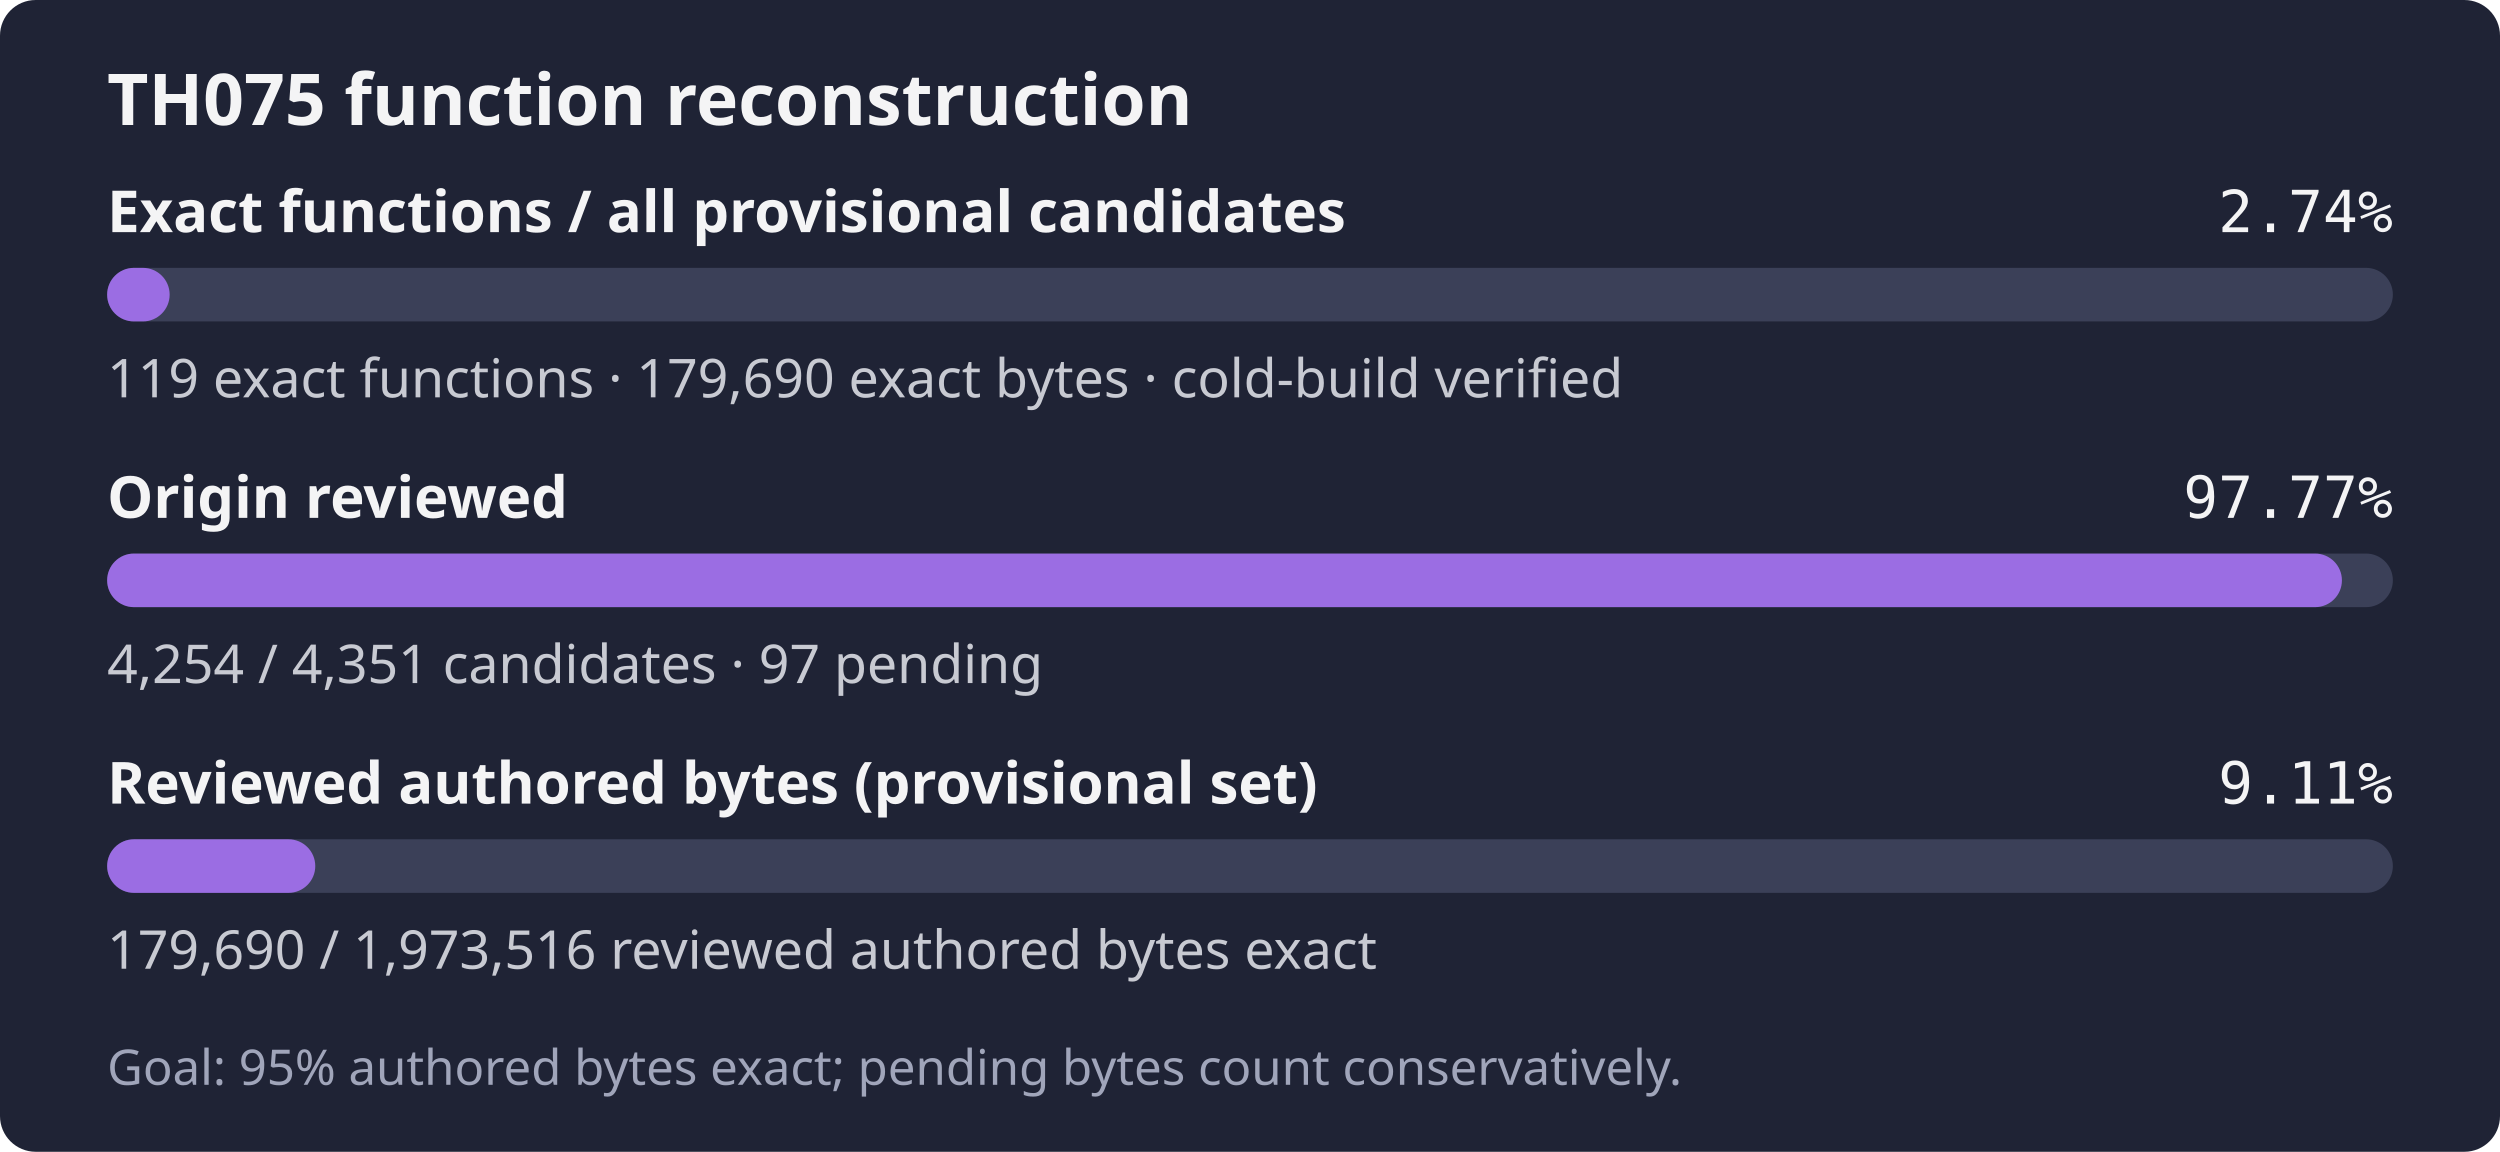
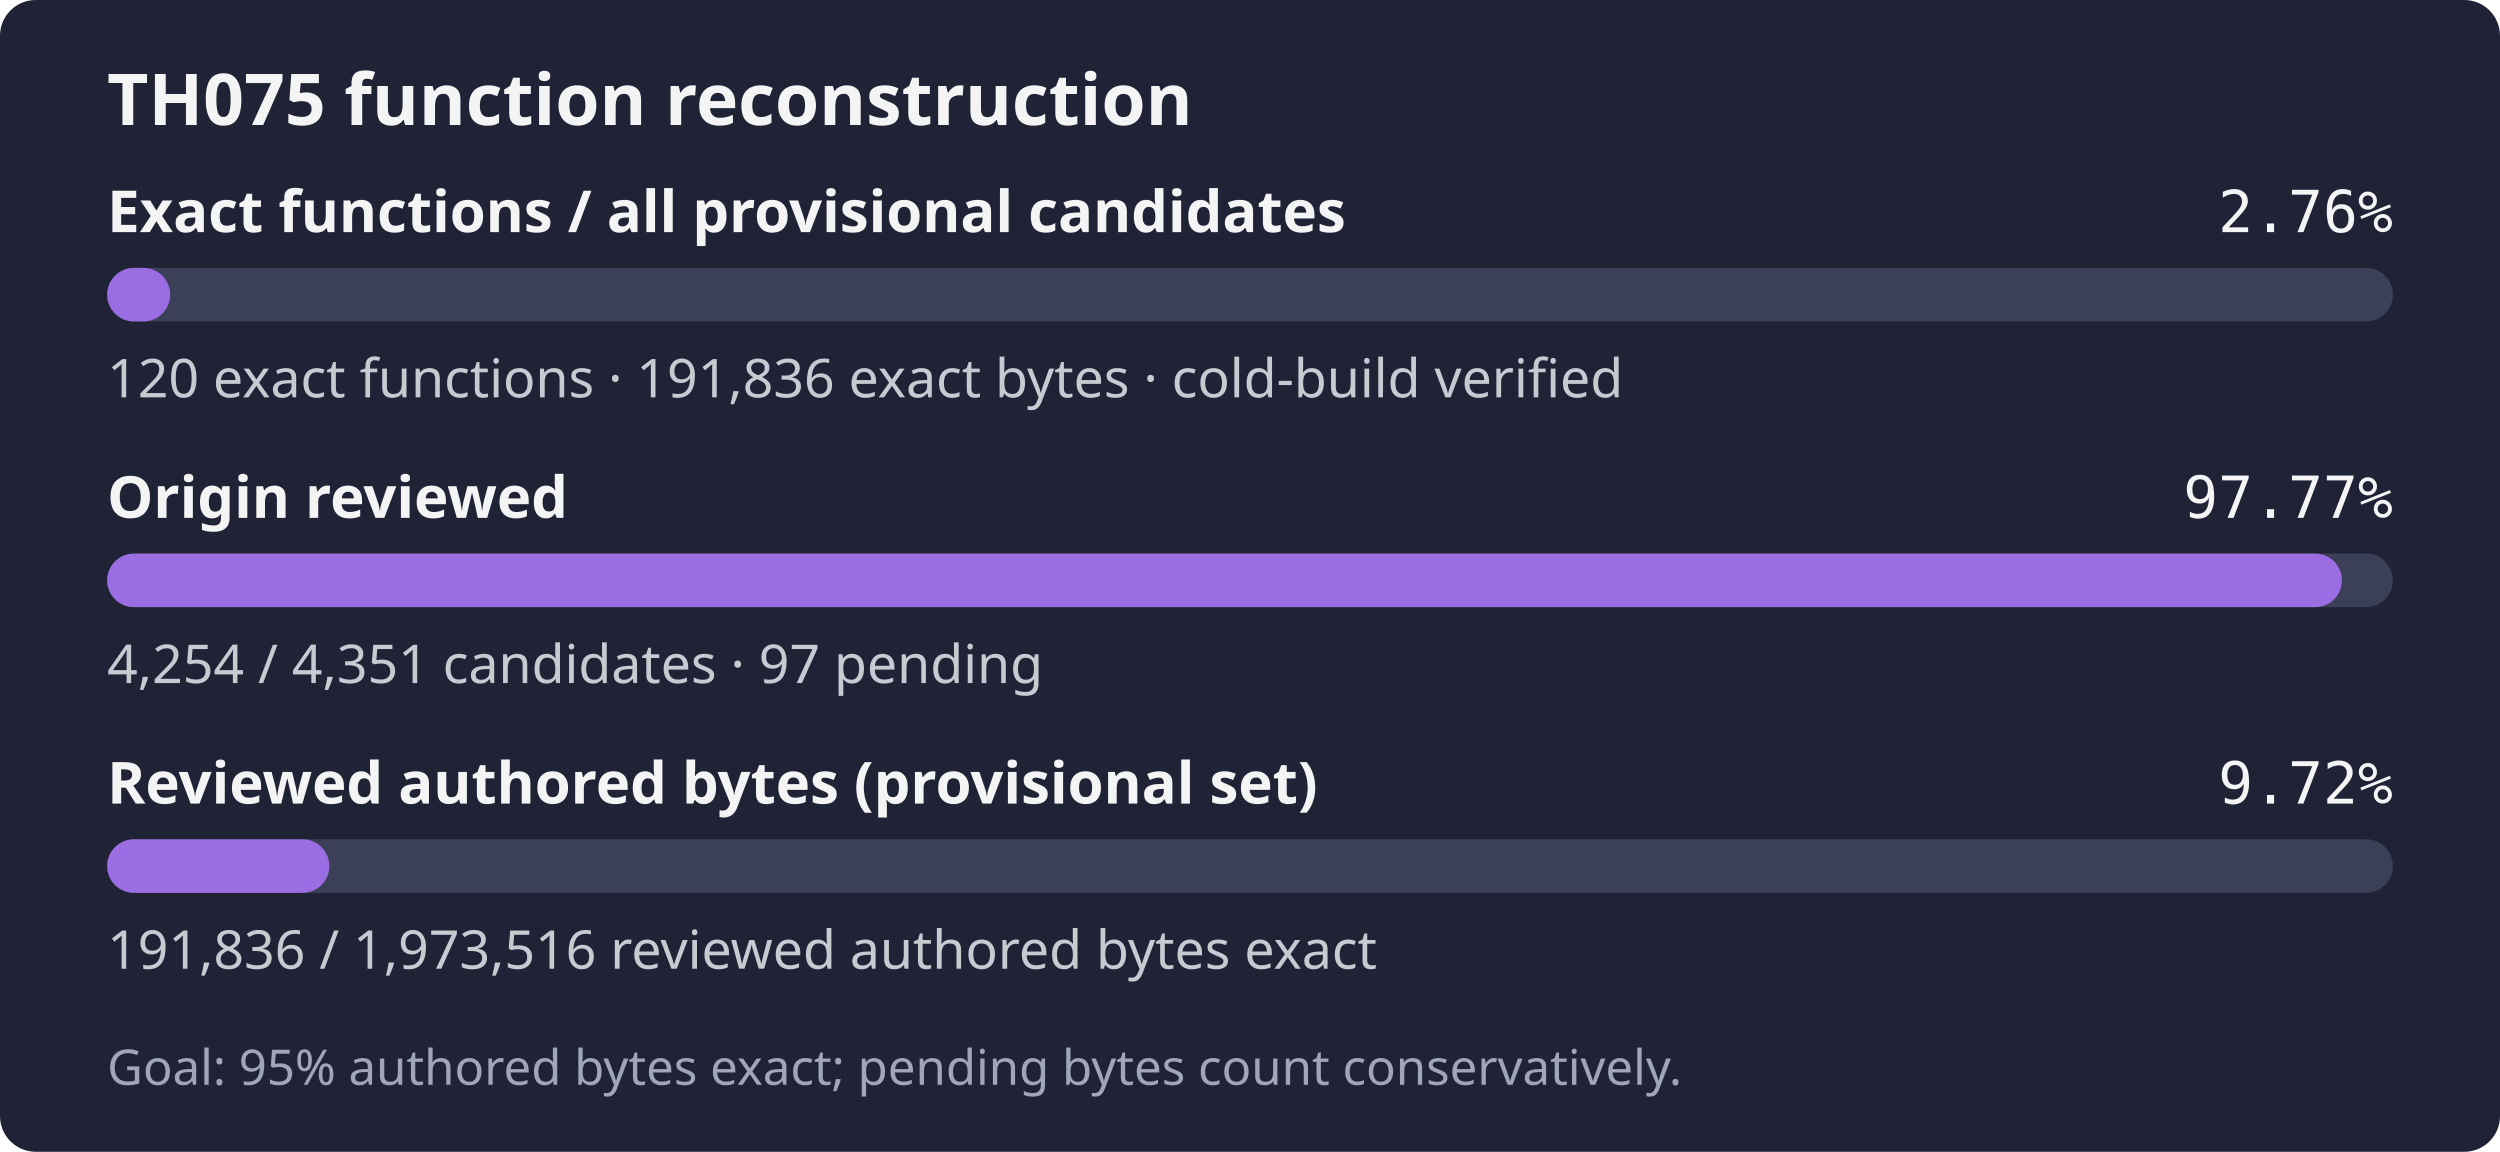
- <svg xmlns="http://www.w3.org/2000/svg" width="560" height="258" role="img" aria-label="TH075: 119 exact functions, 179,690 exact bytes; 4,254 of 4,351 candidates reviewed; Goal: 95% authored bytes exact; pending bytes count conservatively.">
+ <svg xmlns="http://www.w3.org/2000/svg" width="560" height="258" role="img" aria-label="TH075: 120 exact functions, 191,836 exact bytes; 4,254 of 4,351 candidates reviewed; Goal: 95% authored bytes exact; pending bytes count conservatively.">
  <rect width="560" height="258" rx="8" fill="#1f2335" />
  <text x="24" y="28" fill="#f4f4f5" font-family="sans-serif" font-size="16" font-weight="600">TH075 function reconstruction</text>
  <text x="24" y="52" fill="#f4f4f5" font-family="sans-serif" font-size="13" font-weight="600">Exact functions / all provisional candidates</text>
-   <text x="536" y="52" fill="#f4f4f5" text-anchor="end" font-family="monospace" font-size="13">2.74%</text>
+   <text x="536" y="52" fill="#f4f4f5" text-anchor="end" font-family="monospace" font-size="13">2.76%</text>
  <rect x="24" y="60" width="512" height="12" rx="6" fill="#3b4058" />
-   <rect x="24" y="60" width="14.00" height="12" rx="6" fill="#9b6de3" />
-   <text x="24" y="89" fill="#c8cad2" font-family="sans-serif" font-size="12">119 exact functions · 179,690 exact bytes · cold-build verified</text>
+   <rect x="24" y="60" width="14.12" height="12" rx="6" fill="#9b6de3" />
+   <text x="24" y="89" fill="#c8cad2" font-family="sans-serif" font-size="12">120 exact functions · 191,836 exact bytes · cold-build verified</text>
  <text x="24" y="116" fill="#f4f4f5" font-family="sans-serif" font-size="13" font-weight="600">Origin reviewed</text>
  <text x="536" y="116" fill="#f4f4f5" text-anchor="end" font-family="monospace" font-size="13">97.77%</text>
  <rect x="24" y="124" width="512" height="12" rx="6" fill="#3b4058" />
  <rect x="24" y="124" width="500.59" height="12" rx="6" fill="#9b6de3" />
  <text x="24" y="153" fill="#c8cad2" font-family="sans-serif" font-size="12">4,254 / 4,351 candidates · 97 pending</text>
  <text x="24" y="180" fill="#f4f4f5" font-family="sans-serif" font-size="13" font-weight="600">Reviewed authored bytes (provisional set)</text>
-   <text x="536" y="180" fill="#f4f4f5" text-anchor="end" font-family="monospace" font-size="13">9.11%</text>
+   <text x="536" y="180" fill="#f4f4f5" text-anchor="end" font-family="monospace" font-size="13">9.72%</text>
  <rect x="24" y="188" width="512" height="12" rx="6" fill="#3b4058" />
-   <rect x="24" y="188" width="46.62" height="12" rx="6" fill="#9b6de3" />
-   <text x="24" y="217" fill="#c8cad2" font-family="sans-serif" font-size="12">179,690 / 1,973,516 reviewed authored bytes exact</text>
+   <rect x="24" y="188" width="49.77" height="12" rx="6" fill="#9b6de3" />
+   <text x="24" y="217" fill="#c8cad2" font-family="sans-serif" font-size="12">191,836 / 1,973,516 reviewed authored bytes exact</text>
  <text x="24" y="243" fill="#a0a5ba" font-family="sans-serif" font-size="11">Goal: 95% authored bytes exact; pending bytes count conservatively.</text>
</svg>
